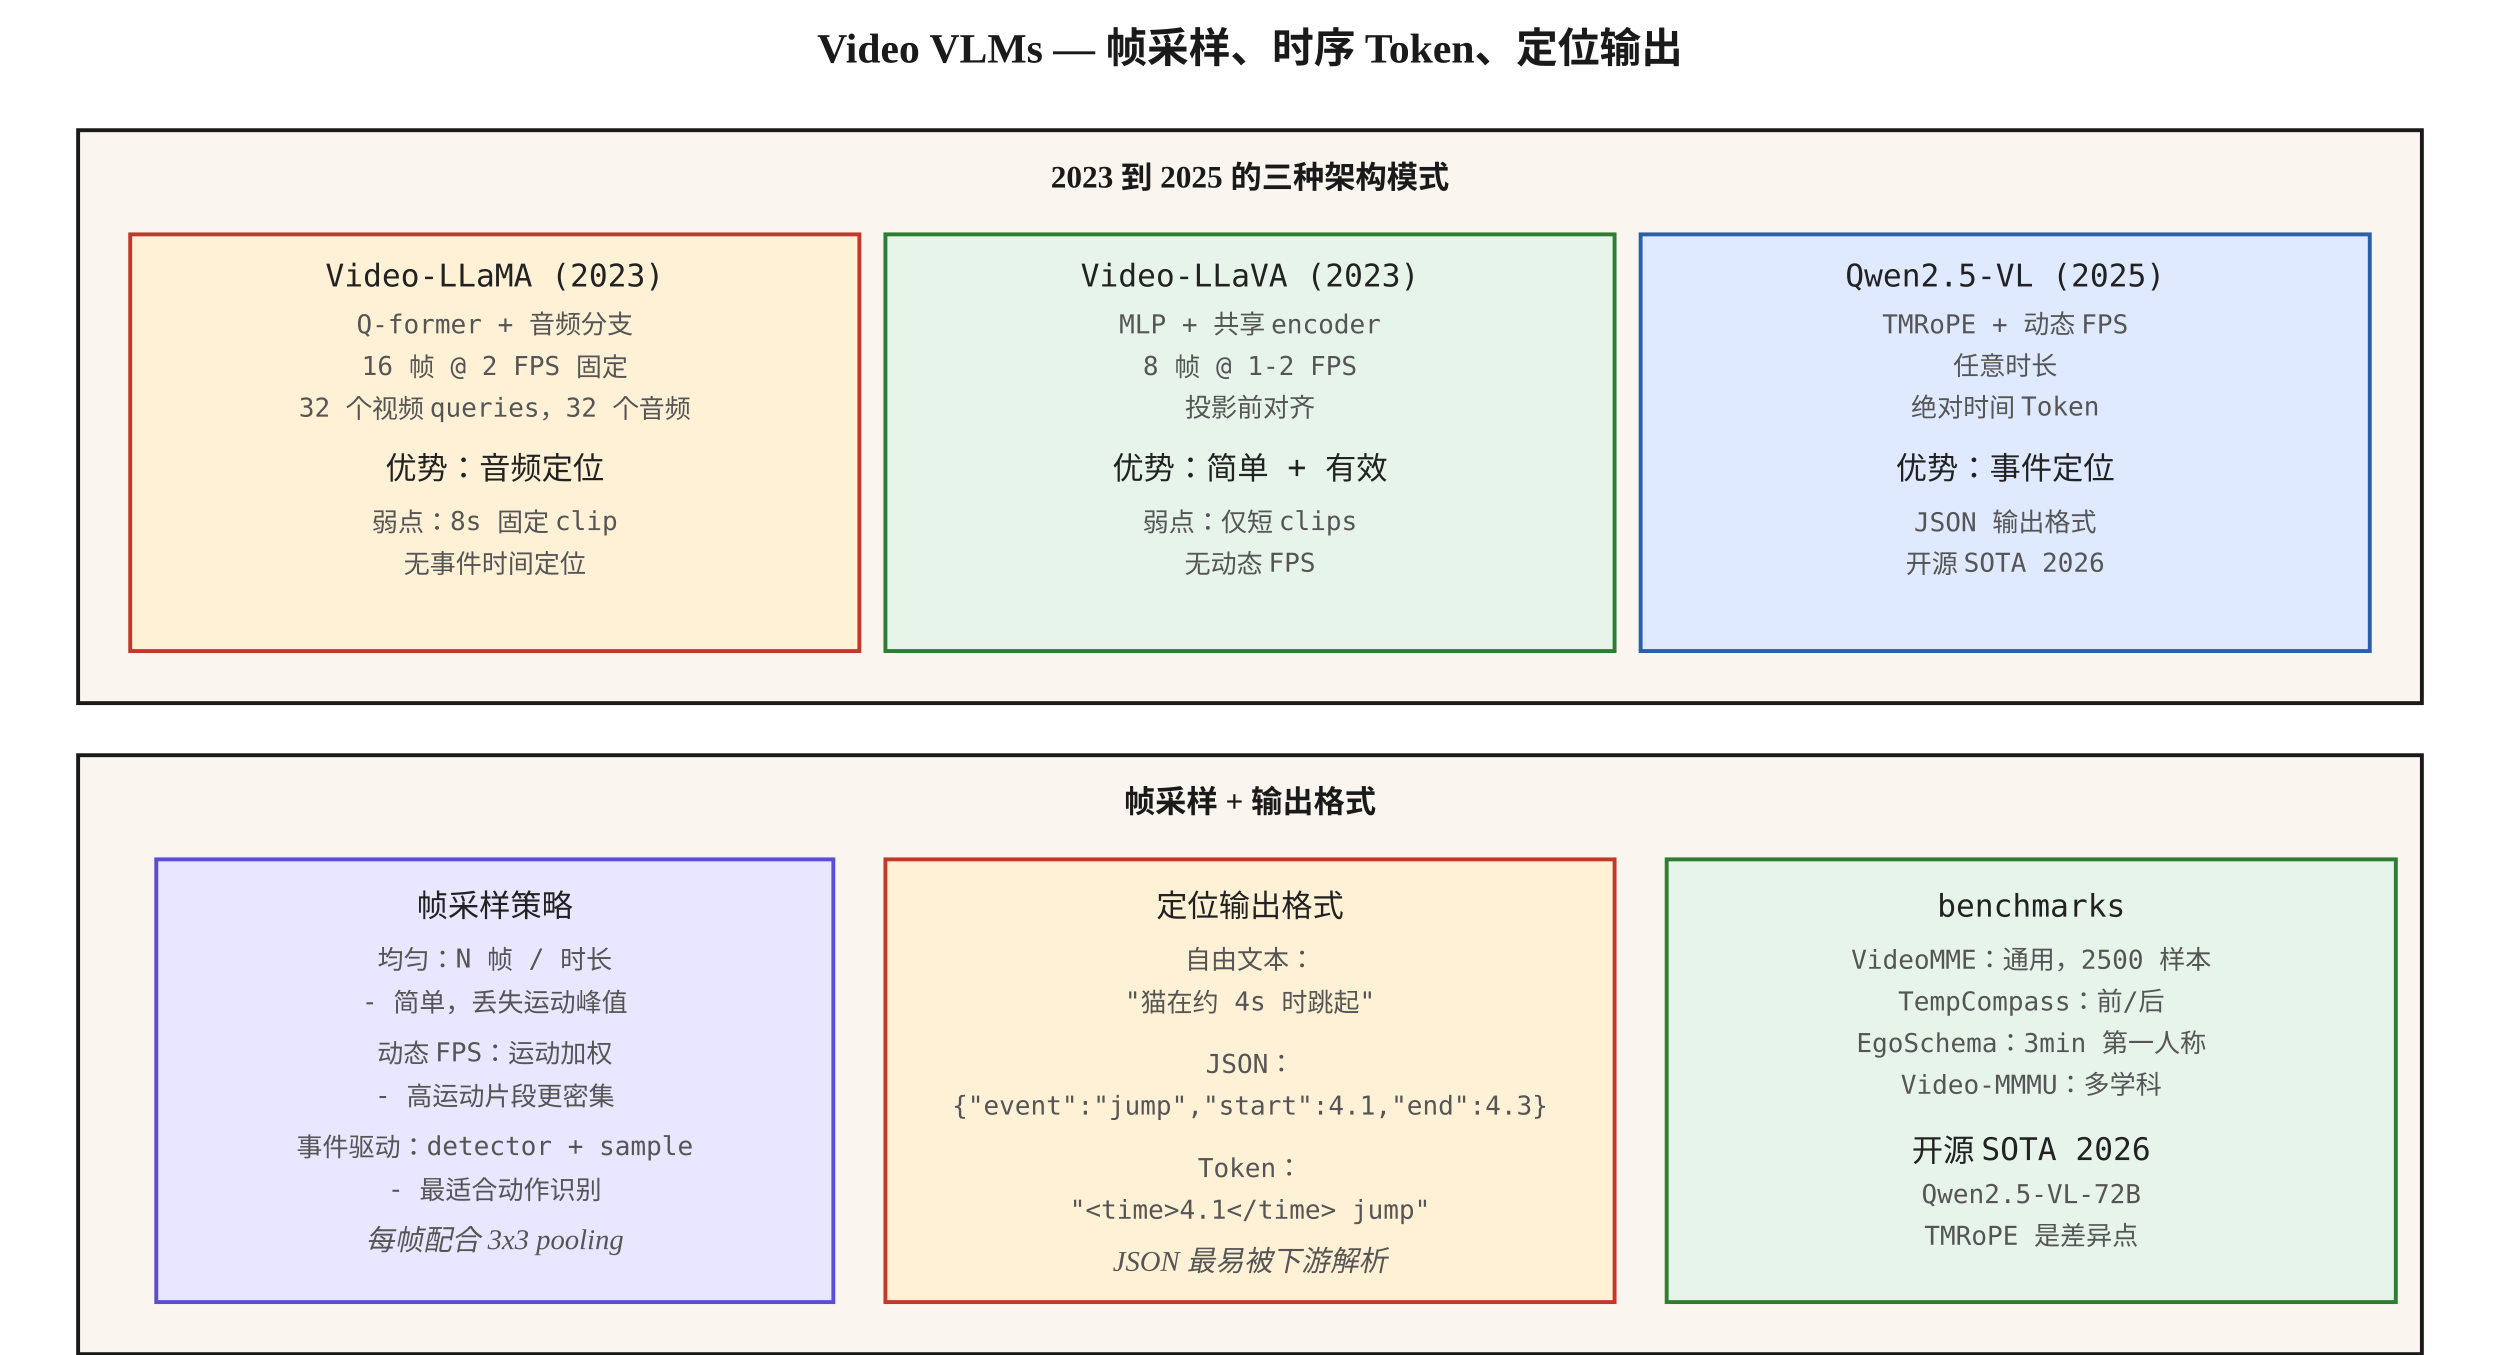
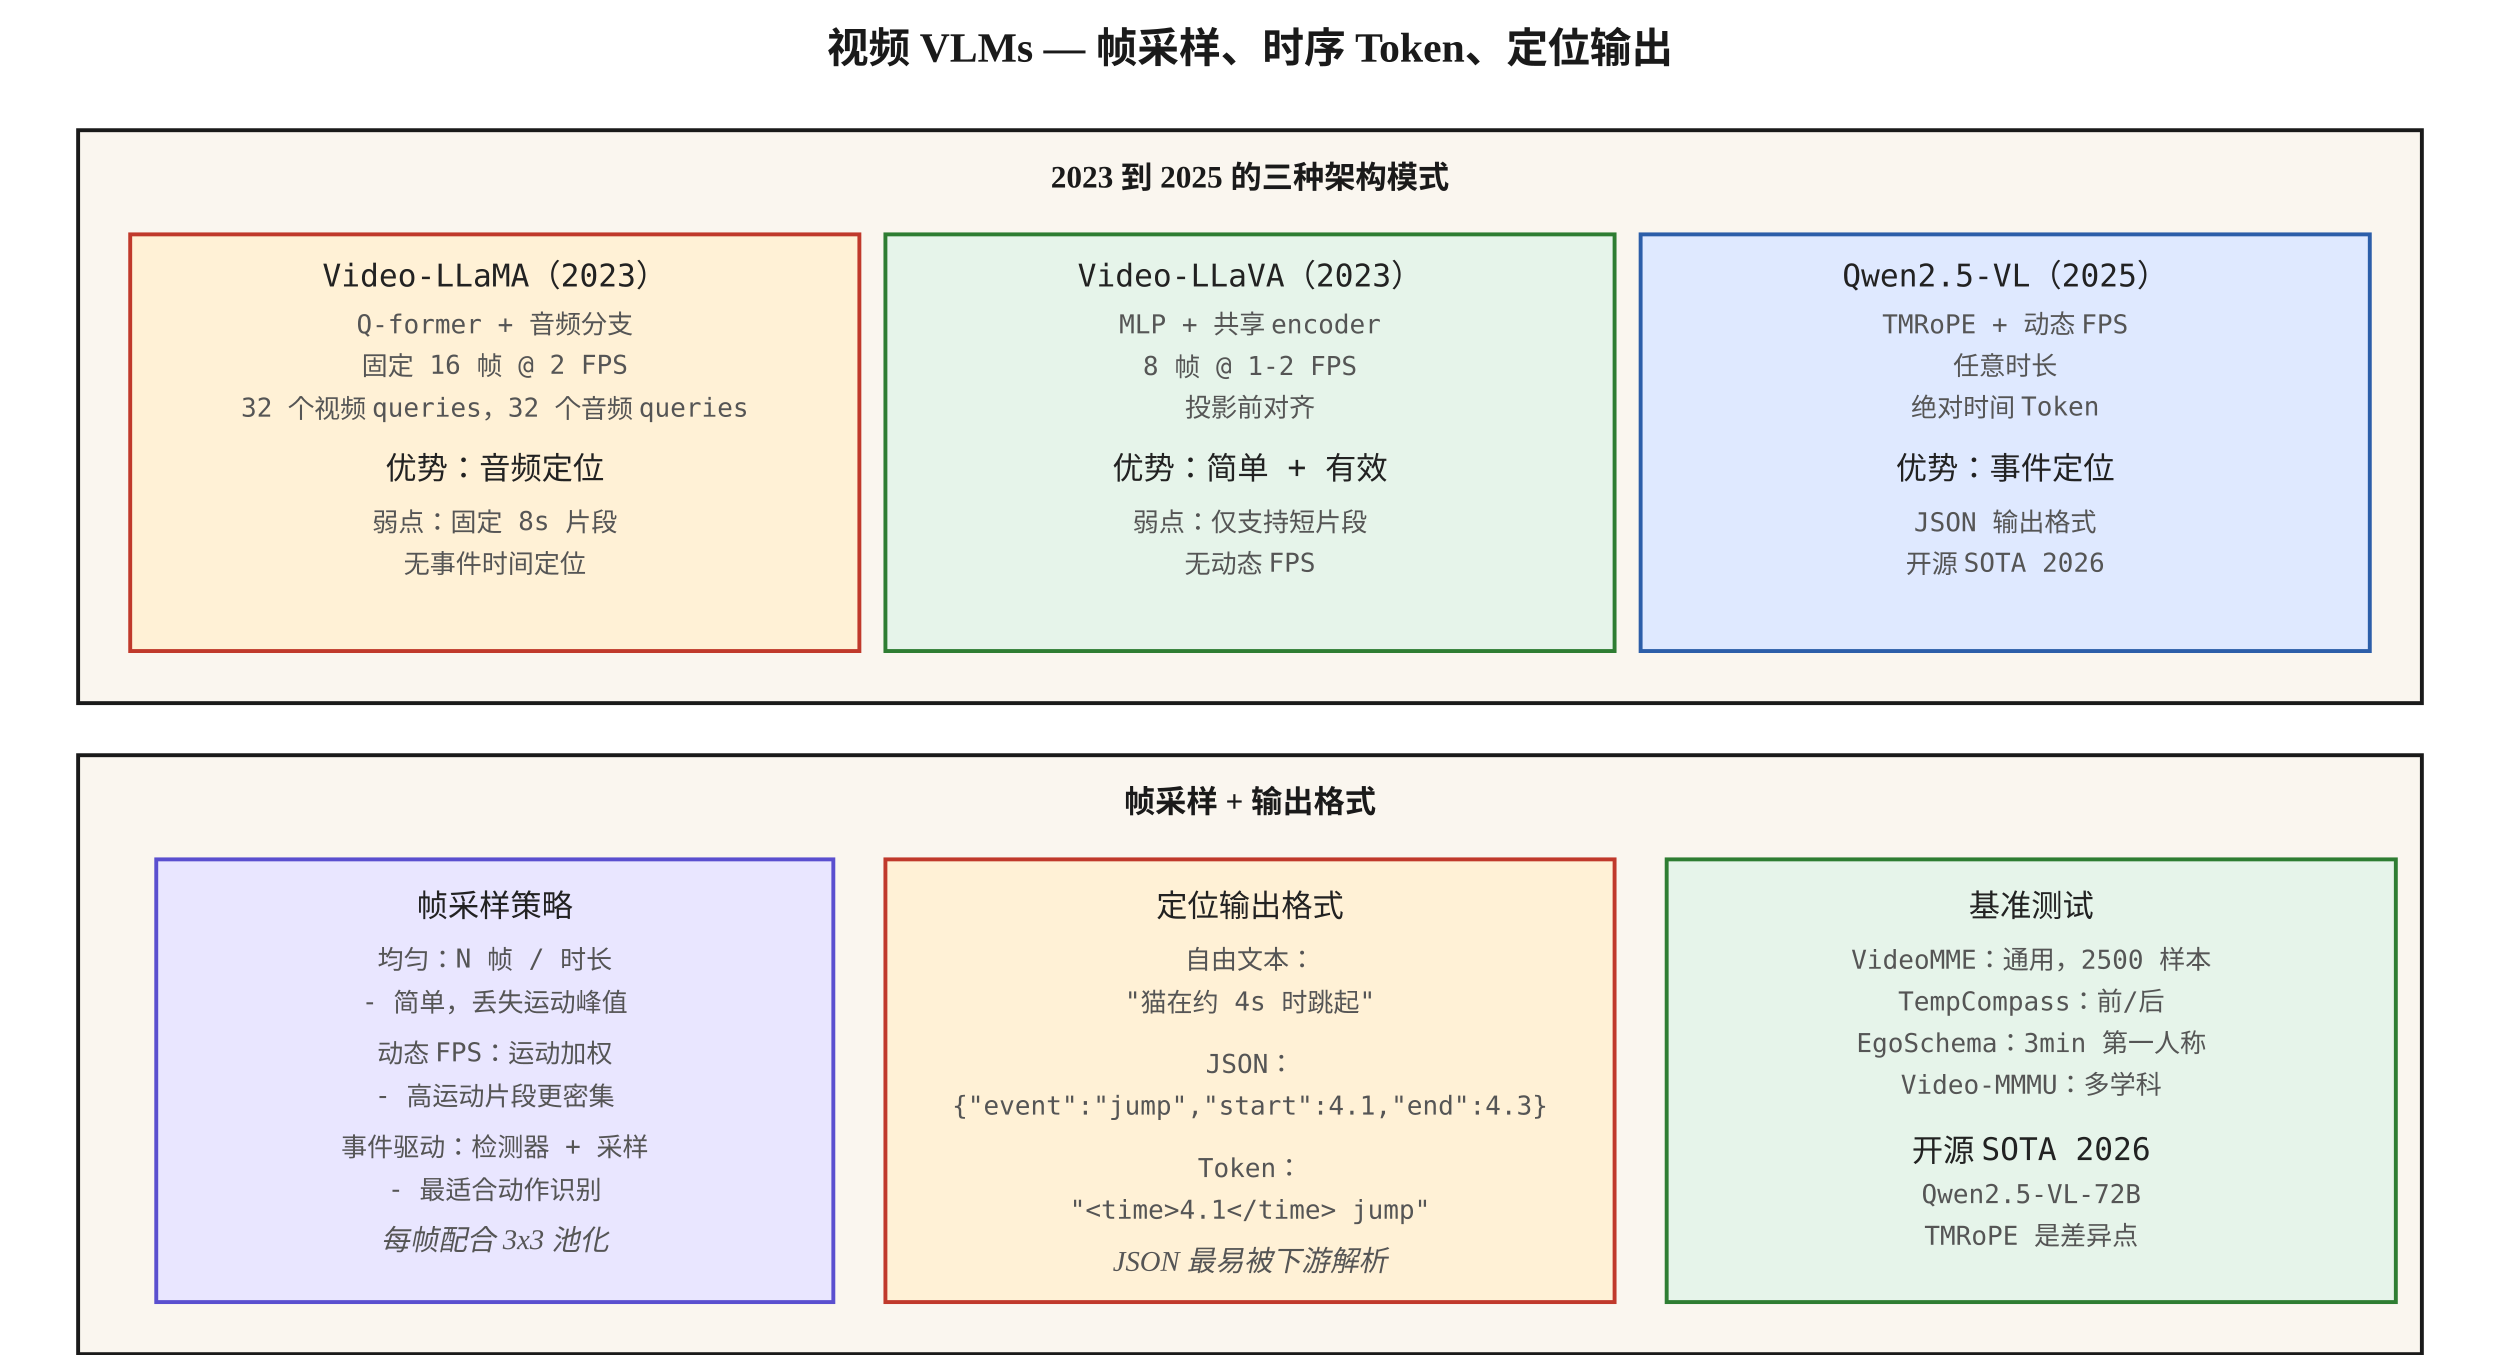
<svg xmlns="http://www.w3.org/2000/svg" viewBox="0 0 960 520" font-family="Georgia, 'Times New Roman', serif">
  <defs>
    <marker id="arrow" viewBox="0 0 10 10" refX="9" refY="5" markerWidth="6" markerHeight="6" orient="auto">
      <path d="M0,0 L10,5 L0,10 z" fill="#1a1a1a" />
    </marker>
    <style>
      .box { fill: #faf6ef; stroke: #1a1a1a; stroke-width: 1.5; }
      .hot { fill: #fff1d6; stroke: #c0392b; stroke-width: 1.5; }
      .cool { fill: #e6f4ea; stroke: #2e7d32; stroke-width: 1.5; }
      .cold { fill: #dfe9ff; stroke: #2c5ea9; stroke-width: 1.5; }
      .reg { fill: #e9e6ff; stroke: #5a4fcf; stroke-width: 1.5; }
      .step { font-size: 12px; font-family: 'Menlo', monospace; fill: #222; }
      .small { font-size: 10px; font-family: 'Menlo', monospace; fill: #555; }
      .caption { font-size: 11px; fill: #555; font-style: italic; }
      .title { font-size: 16px; font-weight: 700; fill: #1a1a1a; }
      .head { font-size: 12px; font-weight: 700; fill: #1a1a1a; }
    </style>
  </defs>
-   <text x="480" y="24" text-anchor="middle" class="title">Video VLMs — 帧采样、时序 Token、定位输出</text>
+   <text x="480" y="24" text-anchor="middle" class="title">视频 VLMs — 帧采样、时序 Token、定位输出</text>
  <rect x="30" y="50" width="900" height="220" class="box" />
  <text x="480" y="72" text-anchor="middle" class="head">2023 到 2025 的三种架构模式</text>
  <rect x="50" y="90" width="280" height="160" class="hot" />
-   <text x="190" y="110" text-anchor="middle" class="step">Video-LLaMA (2023)</text>
+   <text x="190" y="110" text-anchor="middle" class="step">Video-LLaMA（2023）</text>
  <text x="190" y="128" text-anchor="middle" class="small">Q-former + 音频分支</text>
-   <text x="190" y="144" text-anchor="middle" class="small">16 帧 @ 2 FPS 固定</text>
-   <text x="190" y="160" text-anchor="middle" class="small">32 个视频 queries，32 个音频</text>
+   <text x="190" y="144" text-anchor="middle" class="small">固定 16 帧 @ 2 FPS</text>
+   <text x="190" y="160" text-anchor="middle" class="small">32 个视频 queries，32 个音频 queries</text>
  <text x="190" y="184" text-anchor="middle" class="step">优势：音频定位</text>
-   <text x="190" y="204" text-anchor="middle" class="small">弱点：8s 固定 clip</text>
+   <text x="190" y="204" text-anchor="middle" class="small">弱点：固定 8s 片段</text>
  <text x="190" y="220" text-anchor="middle" class="small">无事件时间定位</text>
  <rect x="340" y="90" width="280" height="160" class="cool" />
-   <text x="480" y="110" text-anchor="middle" class="step">Video-LLaVA (2023)</text>
+   <text x="480" y="110" text-anchor="middle" class="step">Video-LLaVA（2023）</text>
  <text x="480" y="128" text-anchor="middle" class="small">MLP + 共享 encoder</text>
  <text x="480" y="144" text-anchor="middle" class="small">8 帧 @ 1-2 FPS</text>
  <text x="480" y="160" text-anchor="middle" class="small">投影前对齐</text>
  <text x="480" y="184" text-anchor="middle" class="step">优势：简单 + 有效</text>
-   <text x="480" y="204" text-anchor="middle" class="small">弱点：仅短 clips</text>
+   <text x="480" y="204" text-anchor="middle" class="small">弱点：仅支持短片段</text>
  <text x="480" y="220" text-anchor="middle" class="small">无动态 FPS</text>
  <rect x="630" y="90" width="280" height="160" class="cold" />
-   <text x="770" y="110" text-anchor="middle" class="step">Qwen2.5-VL (2025)</text>
+   <text x="770" y="110" text-anchor="middle" class="step">Qwen2.5-VL（2025）</text>
  <text x="770" y="128" text-anchor="middle" class="small">TMRoPE + 动态 FPS</text>
  <text x="770" y="144" text-anchor="middle" class="small">任意时长</text>
  <text x="770" y="160" text-anchor="middle" class="small">绝对时间 Token</text>
  <text x="770" y="184" text-anchor="middle" class="step">优势：事件定位</text>
  <text x="770" y="204" text-anchor="middle" class="small">JSON 输出格式</text>
  <text x="770" y="220" text-anchor="middle" class="small">开源 SOTA 2026</text>
  <rect x="30" y="290" width="900" height="230" class="box" />
  <text x="480" y="312" text-anchor="middle" class="head">帧采样 + 输出格式</text>
  <rect x="60" y="330" width="260" height="170" class="reg" />
  <text x="190" y="352" text-anchor="middle" class="step">帧采样策略</text>
  <text x="190" y="372" text-anchor="middle" class="small">均匀：N 帧 / 时长</text>
  <text x="190" y="388" text-anchor="middle" class="small">- 简单，丢失运动峰值</text>
  <text x="190" y="408" text-anchor="middle" class="small">动态 FPS：运动加权</text>
  <text x="190" y="424" text-anchor="middle" class="small">- 高运动片段更密集</text>
-   <text x="190" y="444" text-anchor="middle" class="small">事件驱动：detector + sample</text>
+   <text x="190" y="444" text-anchor="middle" class="small">事件驱动：检测器 + 采样</text>
  <text x="190" y="460" text-anchor="middle" class="small">- 最适合动作识别</text>
-   <text x="190" y="480" text-anchor="middle" class="caption">每帧配合 3x3 pooling</text>
+   <text x="190" y="480" text-anchor="middle" class="caption">每帧配合 3x3 池化</text>
  <rect x="340" y="330" width="280" height="170" class="hot" />
  <text x="480" y="352" text-anchor="middle" class="step">定位输出格式</text>
  <text x="480" y="372" text-anchor="middle" class="small">自由文本：</text>
  <text x="480" y="388" text-anchor="middle" class="small">"猫在约 4s 时跳起"</text>
  <text x="480" y="412" text-anchor="middle" class="small">JSON：</text>
  <text x="480" y="428" text-anchor="middle" class="small">{"event":"jump","start":4.1,"end":4.3}</text>
  <text x="480" y="452" text-anchor="middle" class="small">Token：</text>
  <text x="480" y="468" text-anchor="middle" class="small">"&lt;time&gt;4.1&lt;/time&gt; jump"</text>
  <text x="480" y="488" text-anchor="middle" class="caption">JSON 最易被下游解析</text>
  <rect x="640" y="330" width="280" height="170" class="cool" />
-   <text x="780" y="352" text-anchor="middle" class="step">benchmarks</text>
+   <text x="780" y="352" text-anchor="middle" class="step">基准测试</text>
  <text x="780" y="372" text-anchor="middle" class="small">VideoMME：通用，2500 样本</text>
  <text x="780" y="388" text-anchor="middle" class="small">TempCompass：前/后</text>
  <text x="780" y="404" text-anchor="middle" class="small">EgoSchema：3min 第一人称</text>
  <text x="780" y="420" text-anchor="middle" class="small">Video-MMMU：多学科</text>
  <text x="780" y="446" text-anchor="middle" class="step">开源 SOTA 2026</text>
  <text x="780" y="462" text-anchor="middle" class="small">Qwen2.5-VL-72B</text>
  <text x="780" y="478" text-anchor="middle" class="small">TMRoPE 是差异点</text>
</svg>
